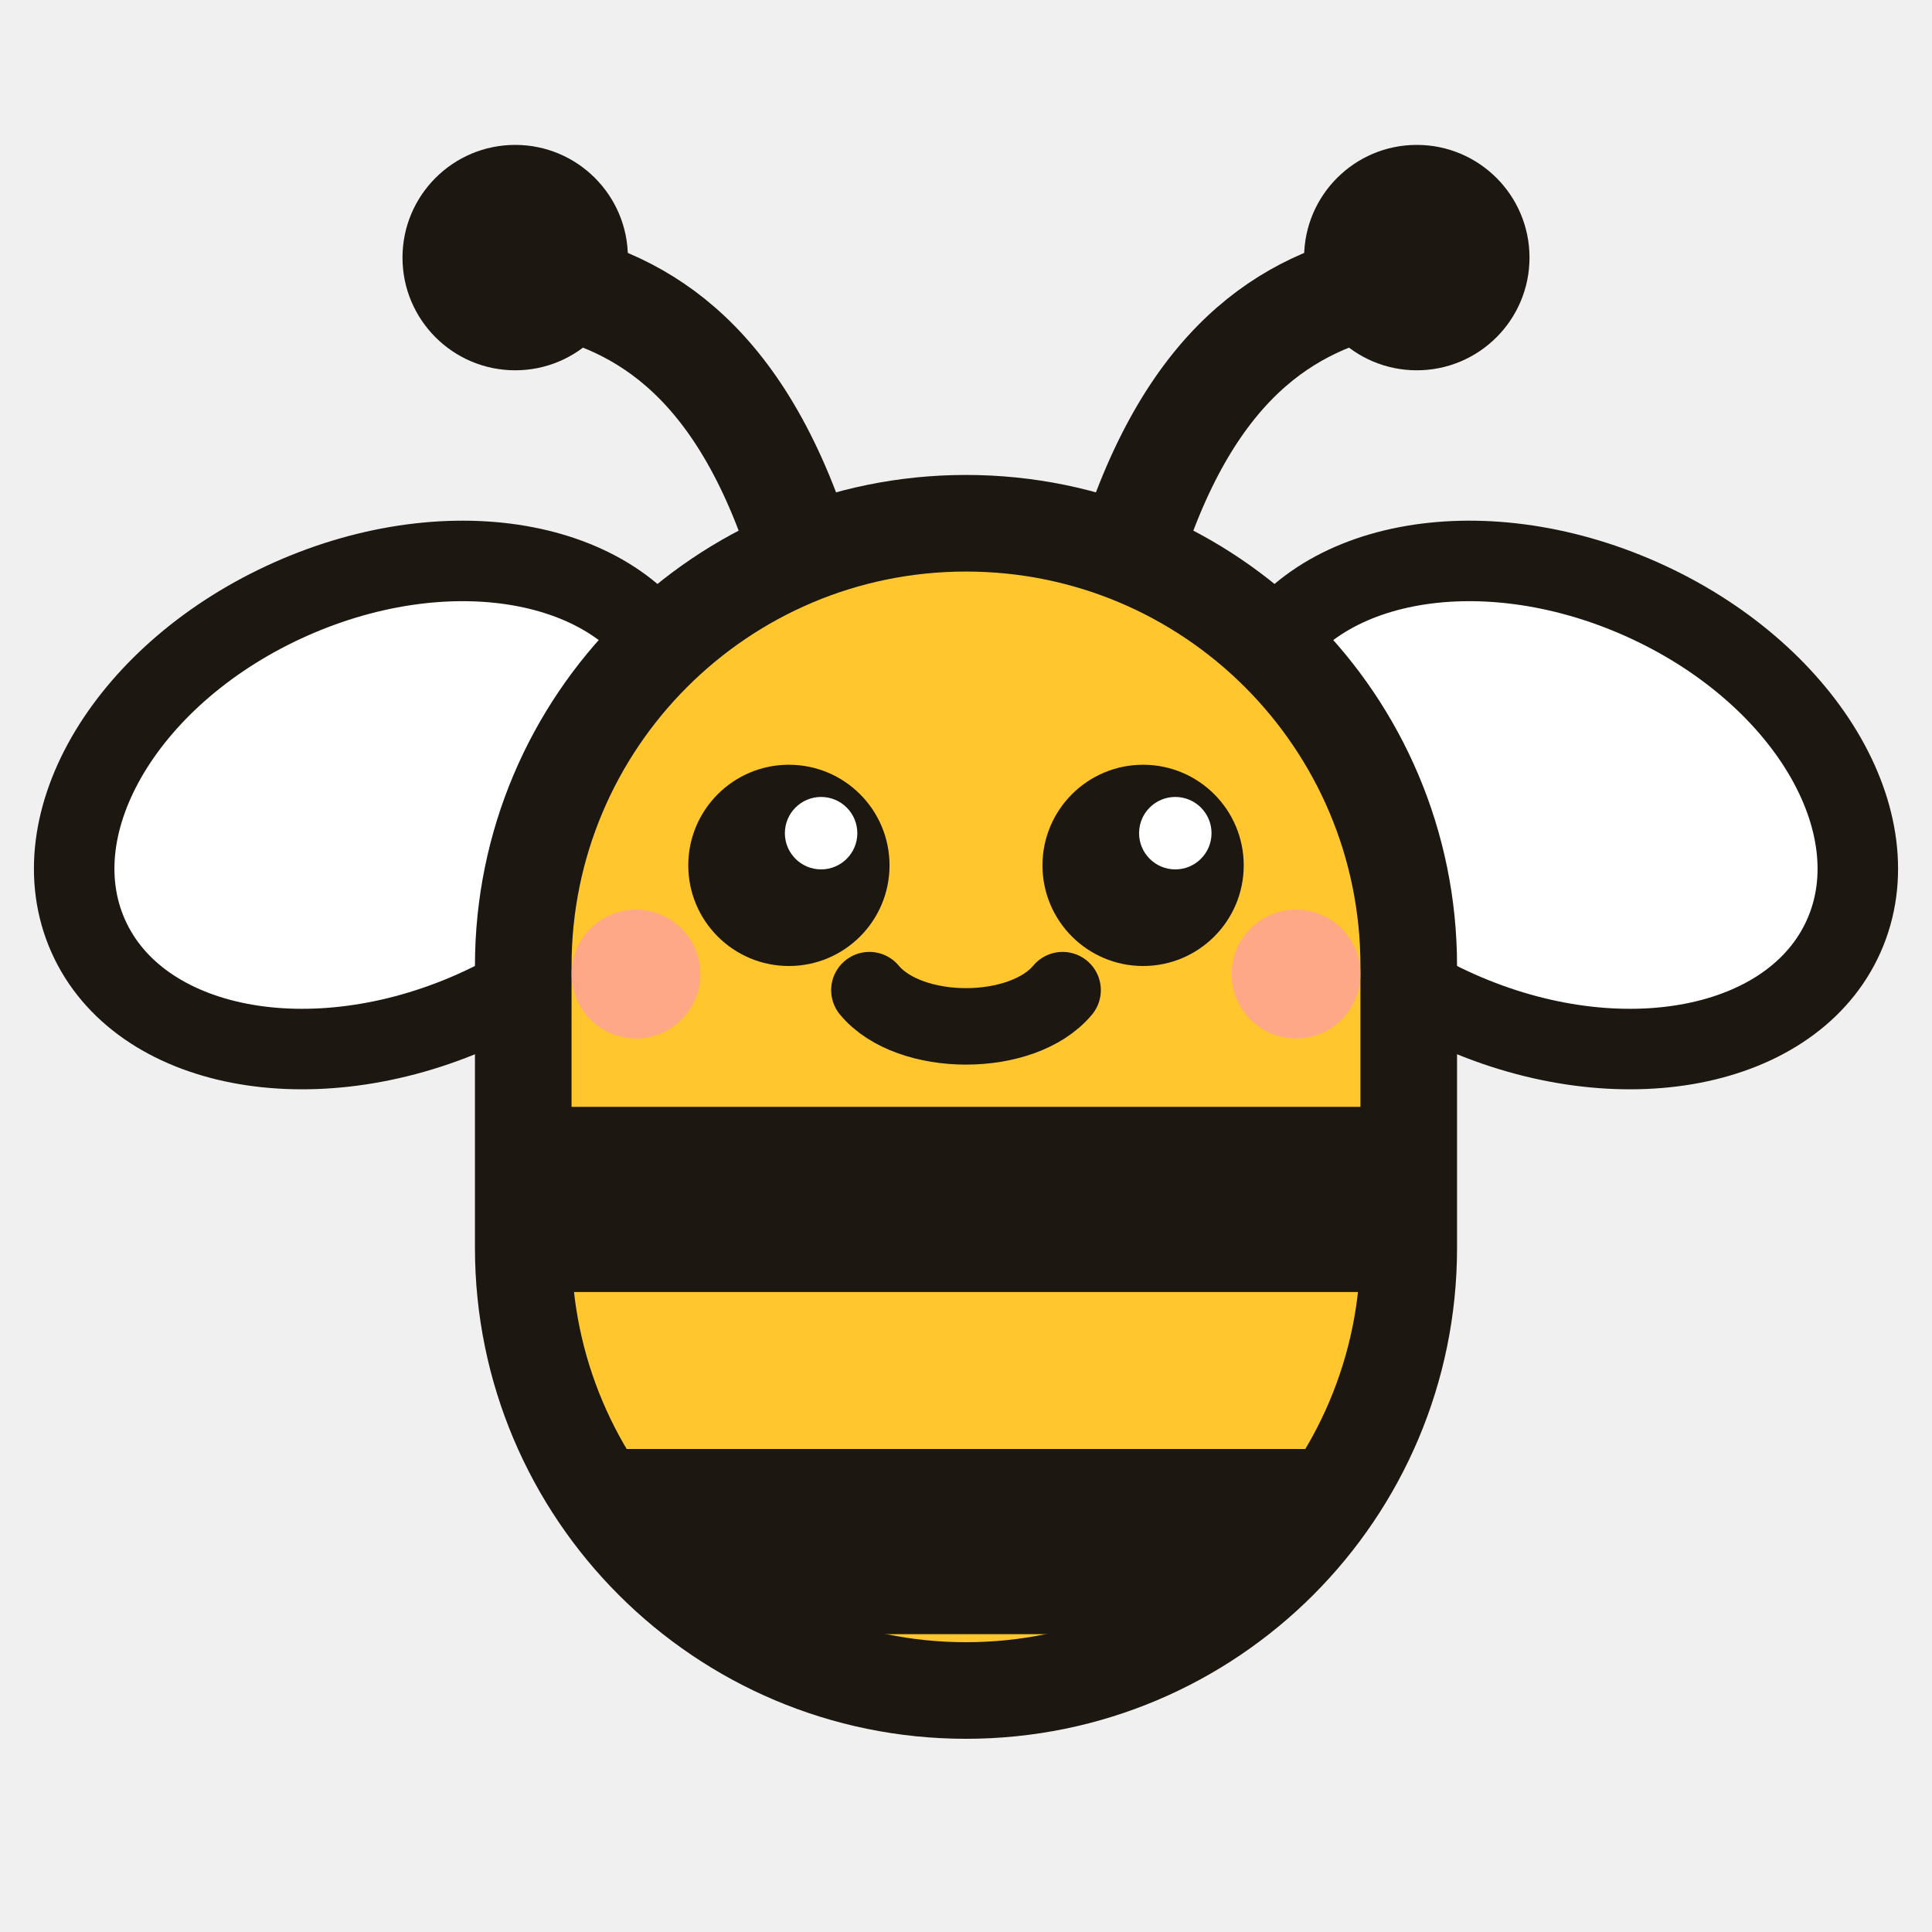
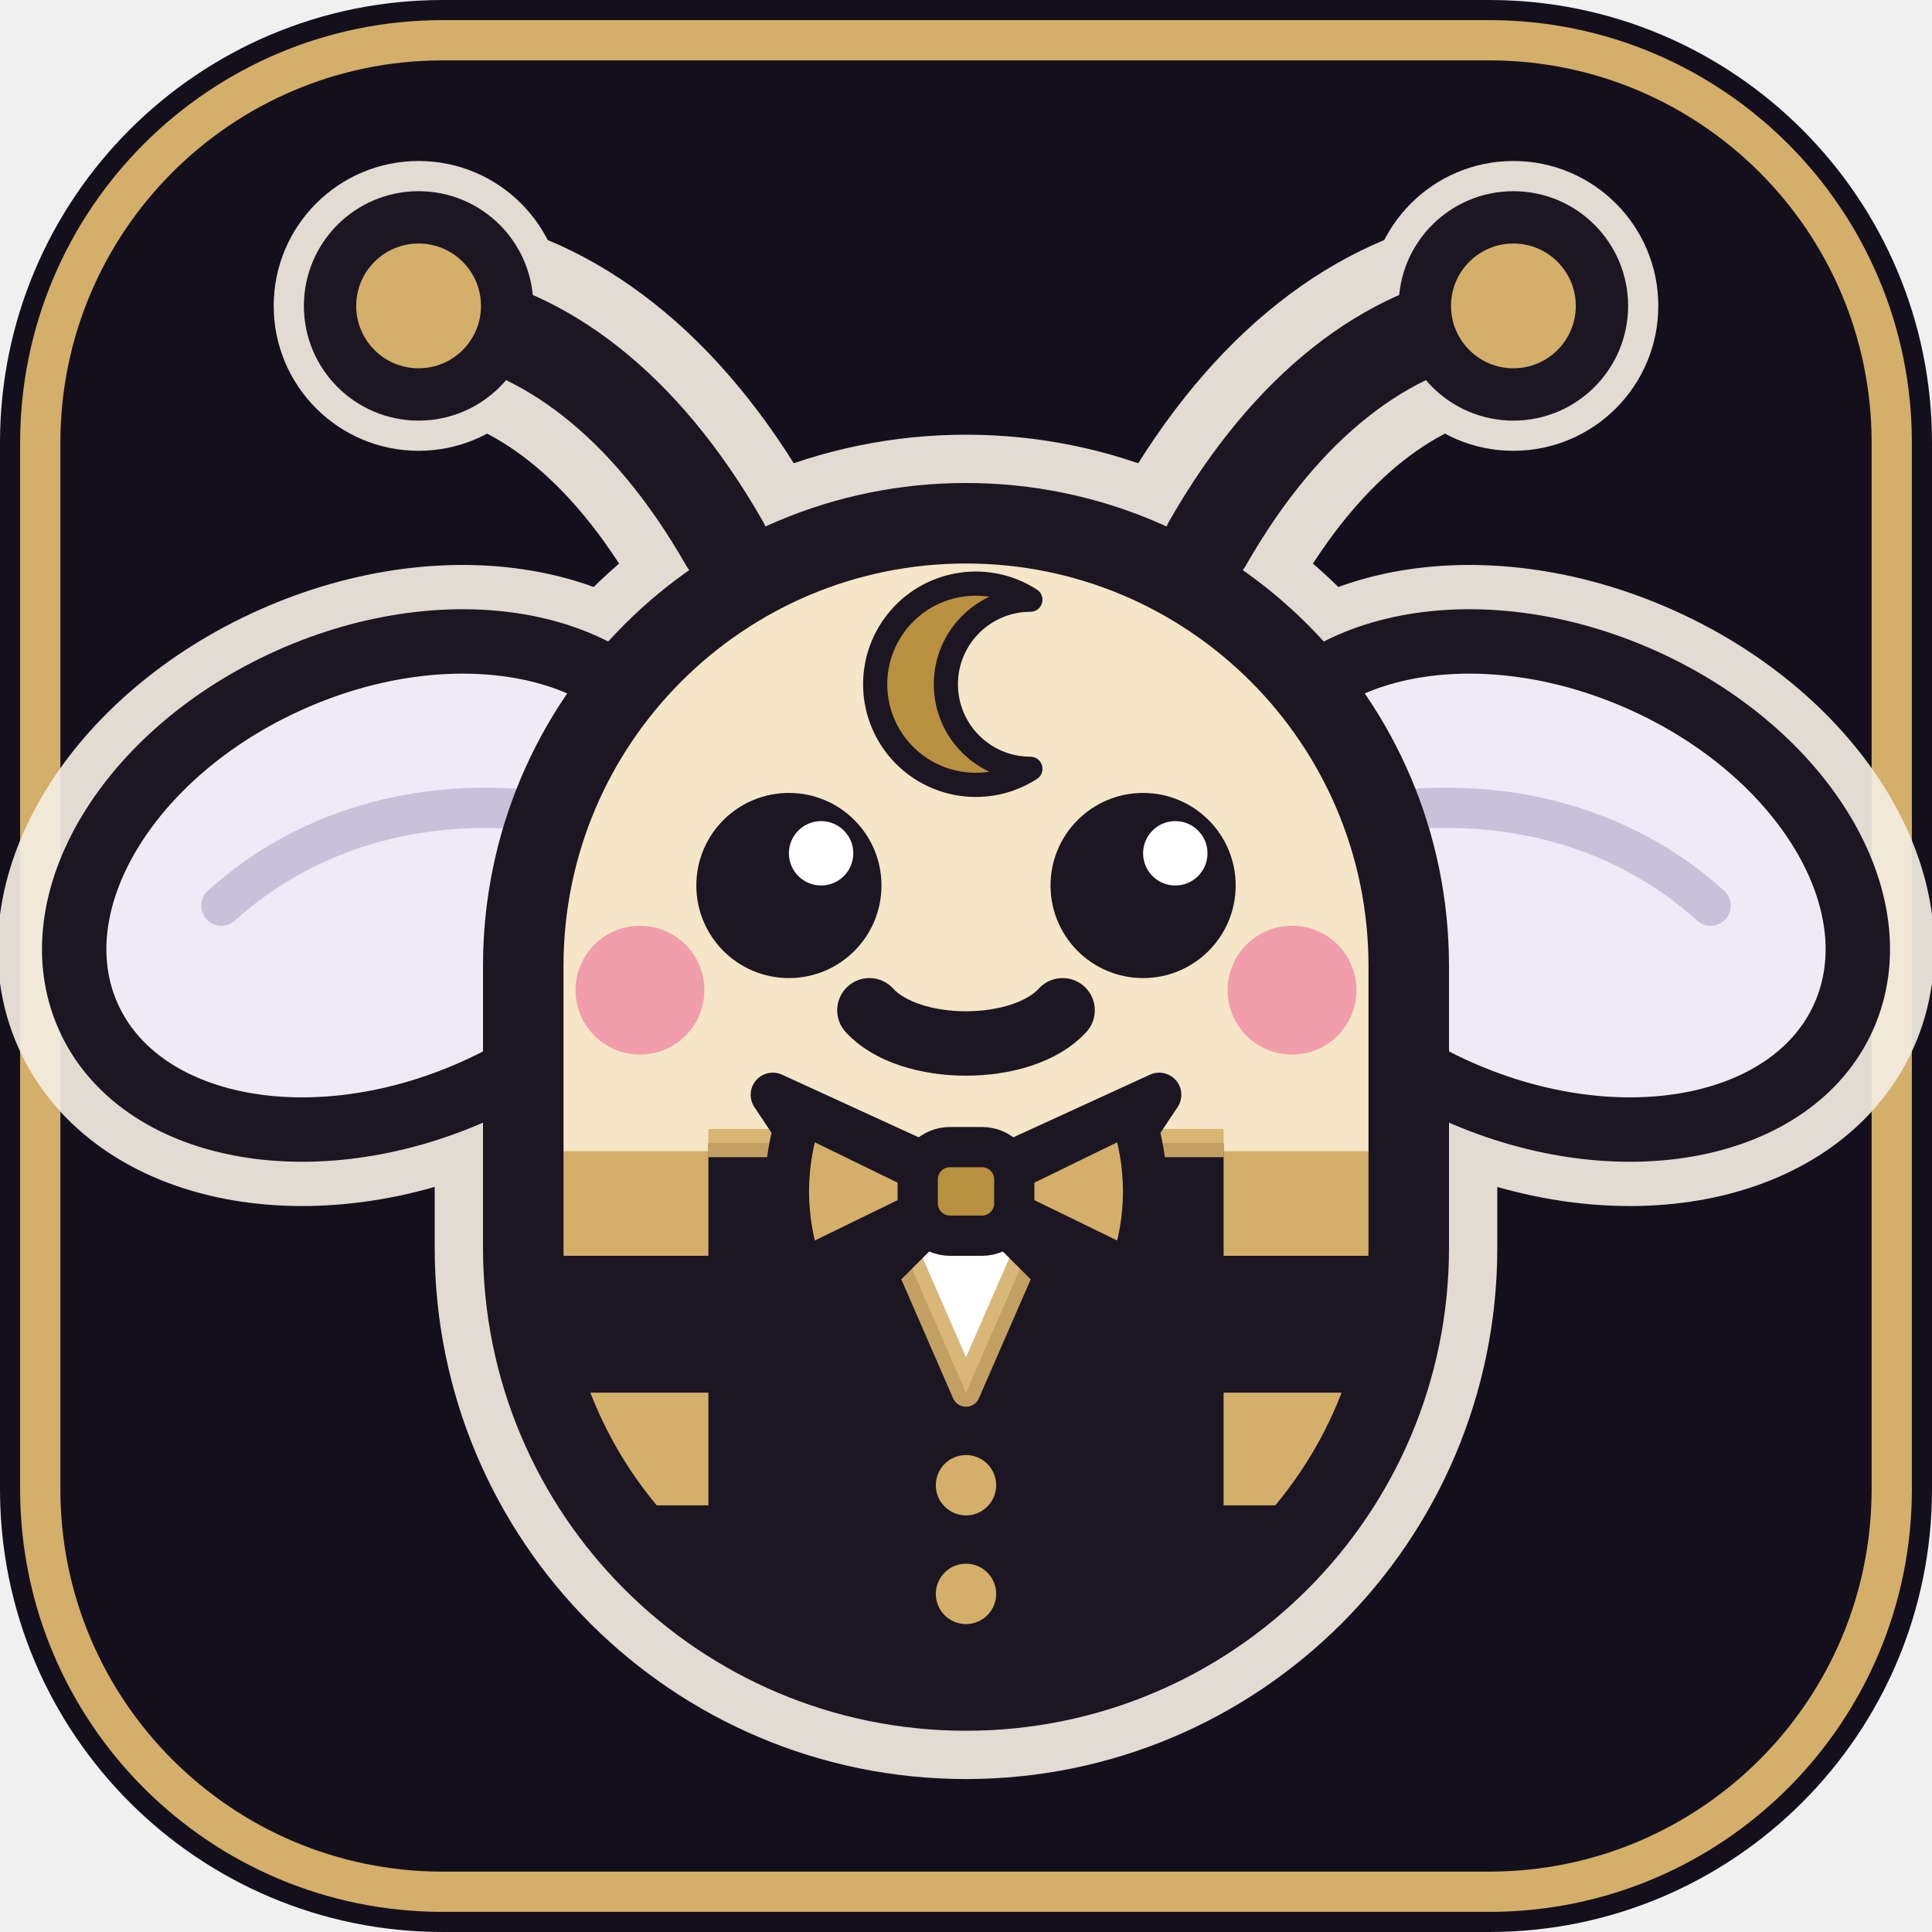
<svg xmlns="http://www.w3.org/2000/svg" viewBox="0 0 48 48">
+   <rect width="48" height="48" rx="11" fill="#140F1C" />
+   <rect x="1" y="1" width="46" height="46" rx="10" fill="none" stroke="#D4AF6A" stroke-width="1" />
  <defs>
    <clipPath id="b">
      <rect x="13" y="13" width="22" height="29" rx="11" />
    </clipPath>
  </defs>
-   <path d="M20 14C18.5 9 16 7.5 13.5 7" stroke="#1C1710" stroke-width="2.6" fill="none" stroke-linecap="round" />
-   <path d="M28 14C29.5 9 32 7.5 34.5 7" stroke="#1C1710" stroke-width="2.6" fill="none" stroke-linecap="round" />
-   <circle cx="12.8" cy="6.4" r="2.8" fill="#1C1710" />
-   <circle cx="35.2" cy="6.4" r="2.8" fill="#1C1710" />
-   <ellipse cx="9.5" cy="20" rx="8" ry="5.6" fill="#FFFFFF" stroke="#1C1710" stroke-width="2" transform="rotate(-24 9.5 20)" />
-   <ellipse cx="38.5" cy="20" rx="8" ry="5.6" fill="#FFFFFF" stroke="#1C1710" stroke-width="2" transform="rotate(24 38.5 20)" />
+   <g opacity="0.92" fill="#F3EDE2" stroke="#F3EDE2" stroke-linecap="round" stroke-linejoin="round">
+     <path d="M18 13.5C16 10 13.5 8.2 11 7.8" stroke-width="5" fill="none" />
+     <path d="M30 13.5C32 10 34.5 8.2 37 7.8" stroke-width="5" fill="none" />
+     <circle cx="10.4" cy="7.6" r="3.6" stroke-width="0" />
+     <circle cx="37.6" cy="7.6" r="3.6" stroke-width="0" />
+     <ellipse cx="9.5" cy="22" rx="8" ry="5.6" stroke-width="3.8" transform="rotate(-24 9.5 22)" />
+     <ellipse cx="38.5" cy="22" rx="8" ry="5.6" stroke-width="3.8" transform="rotate(24 38.5 22)" />
+     <rect x="13" y="13" width="22" height="29" rx="11" stroke-width="4.4" />
+   </g>
+   <path d="M18 13.5C16 10 13.5 8.2 11 7.8" stroke="#1C1522" stroke-width="2.2" fill="none" stroke-linecap="round" />
+   <path d="M30 13.5C32 10 34.5 8.2 37 7.8" stroke="#1C1522" stroke-width="2.2" fill="none" stroke-linecap="round" />
+   <circle cx="10.4" cy="7.6" r="2.2" fill="#D4AF6A" stroke="#1C1522" stroke-width="1.3" />
+   <circle cx="37.6" cy="7.6" r="2.2" fill="#D4AF6A" stroke="#1C1522" stroke-width="1.3" />
+   <ellipse cx="9.5" cy="22" rx="8" ry="5.6" fill="#EFEAF7" stroke="#1C1522" stroke-width="1.6" transform="rotate(-24 9.5 22)" />
+   <ellipse cx="38.5" cy="22" rx="8" ry="5.6" fill="#EFEAF7" stroke="#1C1522" stroke-width="1.6" transform="rotate(24 38.5 22)" />
+   <path d="M5.5 22.5c2 -1.8 4.6 -2.6 7.4 -2.4M42.5 22.5c-2 -1.8 -4.6 -2.6 -7.4 -2.4" stroke="#C9C0DA" stroke-width="1" fill="none" stroke-linecap="round" />
  <g clip-path="url(#b)">
-     <rect x="13" y="13" width="22" height="29" fill="#FFC62E" />
-     <rect x="13" y="27.5" width="22" height="4.6" fill="#1C1710" />
-     <rect x="13" y="36" width="22" height="4.6" fill="#1C1710" />
+     <rect x="13" y="13" width="22" height="29" fill="#F4E6C6" />
+     <rect x="13" y="28.6" width="22" height="14" fill="#D4AF6A" />
+     <rect x="13" y="31.2" width="22" height="3.4" fill="#1C1522" />
+     <rect x="13" y="37.4" width="22" height="3.4" fill="#1C1522" />
+     <path d="M17.6 28.4H21.3L24 34.6L26.7 28.4H30.4V43H17.6Z" fill="#1C1522" />
+     <path d="M21.3 28.4L24 34.6L26.7 28.4Z" fill="#FFFFFF" />
+     <path d="M17.6 28.4H21.3L24 34.6L26.7 28.4H30.4" stroke="#D4AF6A" stroke-width="0.7" fill="none" stroke-linejoin="round" opacity="0.9" />
+     <circle cx="24" cy="36.9" r="0.75" fill="#D4AF6A" />
+     <circle cx="24" cy="39.6" r="0.75" fill="#D4AF6A" />
  </g>
-   <rect x="13" y="13" width="22" height="29" rx="11" fill="none" stroke="#1C1710" stroke-width="2.4" />
-   <circle cx="19.6" cy="21.5" r="2.5" fill="#1C1710" />
-   <circle cx="28.4" cy="21.5" r="2.5" fill="#1C1710" />
-   <circle cx="20.4" cy="20.7" r="0.9" fill="#FFFFFF" />
-   <circle cx="29.2" cy="20.7" r="0.9" fill="#FFFFFF" />
-   <path d="M21.6 24.6C22.6 25.8 25.4 25.8 26.4 24.6" stroke="#1C1710" stroke-width="1.9" fill="none" stroke-linecap="round" />
-   <circle cx="15.8" cy="24.2" r="1.6" fill="#FF9DA5" opacity="0.75" />
-   <circle cx="32.2" cy="24.2" r="1.6" fill="#FF9DA5" opacity="0.75" />
+   <rect x="13" y="13" width="22" height="29" rx="11" fill="none" stroke="#1C1522" stroke-width="2" />
+   <path d="M19.2 27.2L24 29.4L22 31.4Z" fill="#FFFFFF" stroke="#1C1522" stroke-width="1.1" stroke-linejoin="round" />
+   <path d="M28.8 27.2L24 29.4L26 31.4Z" fill="#FFFFFF" stroke="#1C1522" stroke-width="1.1" stroke-linejoin="round" />
+   <path d="M24 29.6L19.9 27.6Q19.2 29.6 19.9 31.6Z" fill="#D4AF6A" stroke="#1C1522" stroke-width="1.1" stroke-linejoin="round" />
+   <path d="M24 29.6L28.1 27.6Q28.8 29.6 28.1 31.6Z" fill="#D4AF6A" stroke="#1C1522" stroke-width="1.1" stroke-linejoin="round" />
+   <rect x="22.8" y="28.5" width="2.4" height="2.2" rx="0.8" fill="#B8903F" stroke="#1C1522" stroke-width="1" />
+   <path d="M25.6 14.9a2.5 2.5 0 1 0 0 4.2a2 2 0 1 1 0 -4.2z" fill="#B8903F" stroke="#1C1522" stroke-width="0.6" stroke-linejoin="round" />
+   <circle cx="19.6" cy="22" r="2.3" fill="#1C1522" />
+   <circle cx="28.4" cy="22" r="2.3" fill="#1C1522" />
+   <circle cx="20.4" cy="21.2" r="0.8" fill="#FFFFFF" />
+   <circle cx="29.2" cy="21.2" r="0.8" fill="#FFFFFF" />
+   <path d="M21.6 25.1C22.6 26.2 25.4 26.2 26.4 25.1" stroke="#1C1522" stroke-width="1.6" fill="none" stroke-linecap="round" />
+   <circle cx="15.9" cy="24.6" r="1.6" fill="#F08BA4" opacity="0.8" />
+   <circle cx="32.1" cy="24.6" r="1.6" fill="#F08BA4" opacity="0.8" />
</svg>
